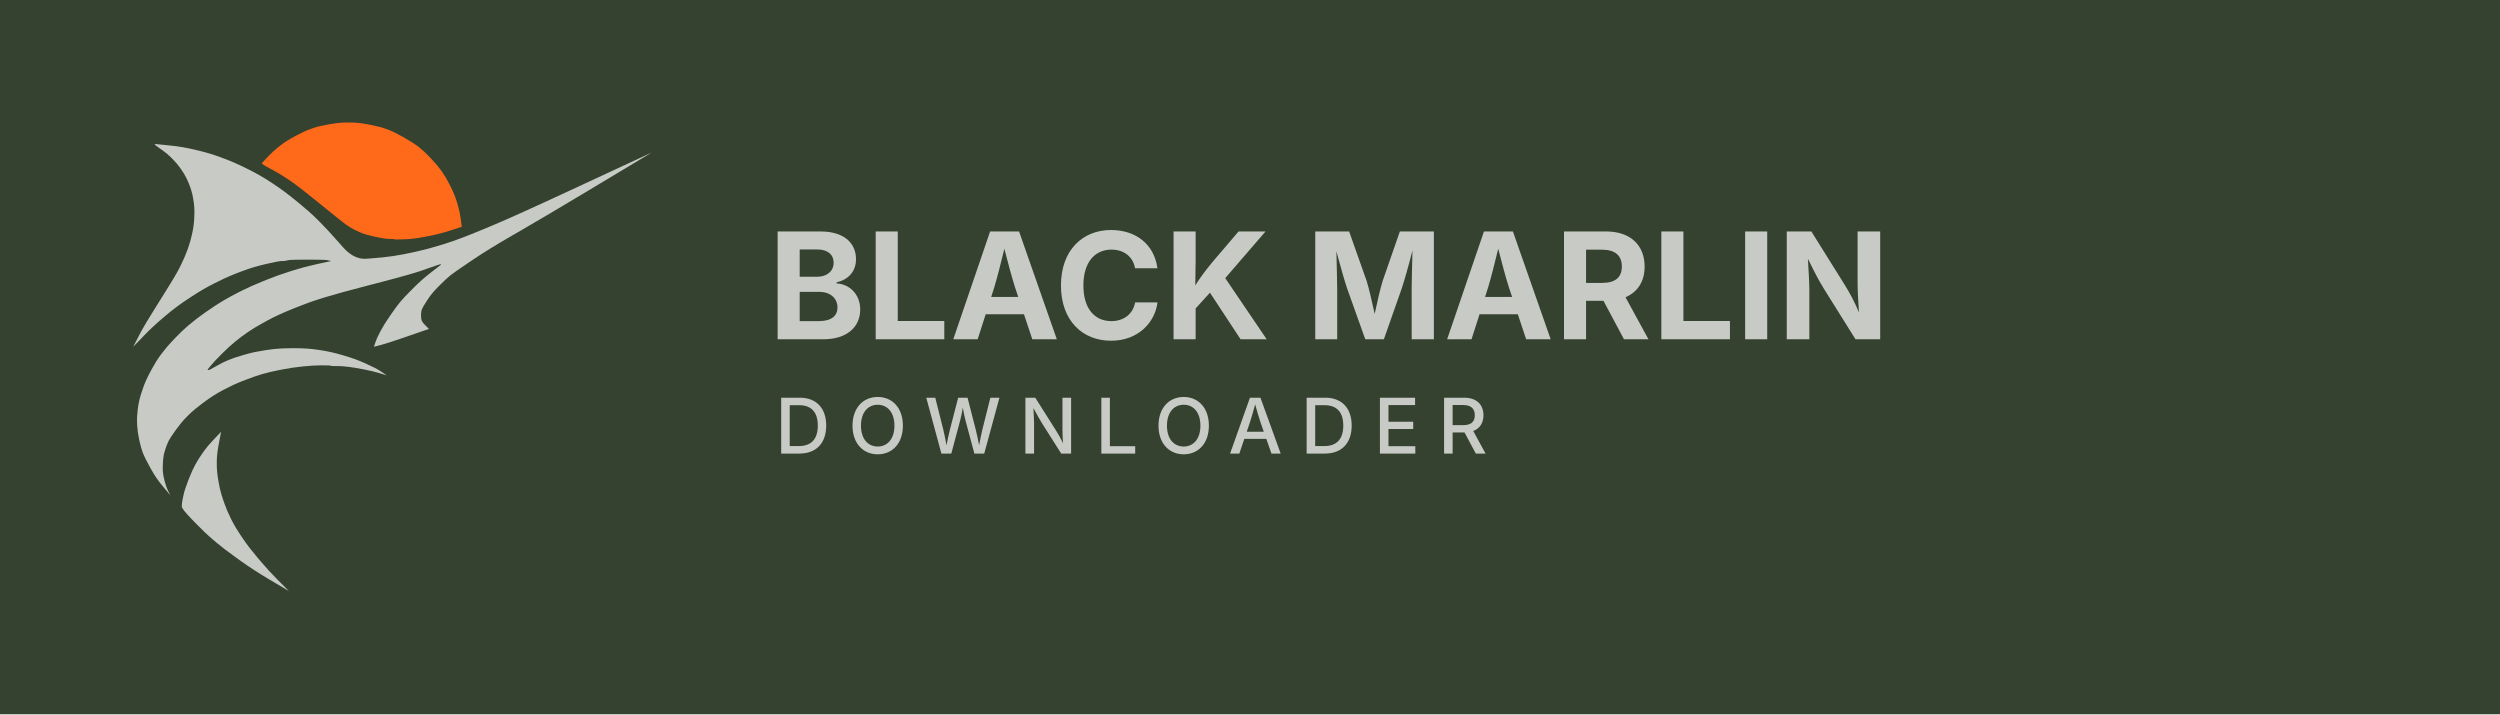
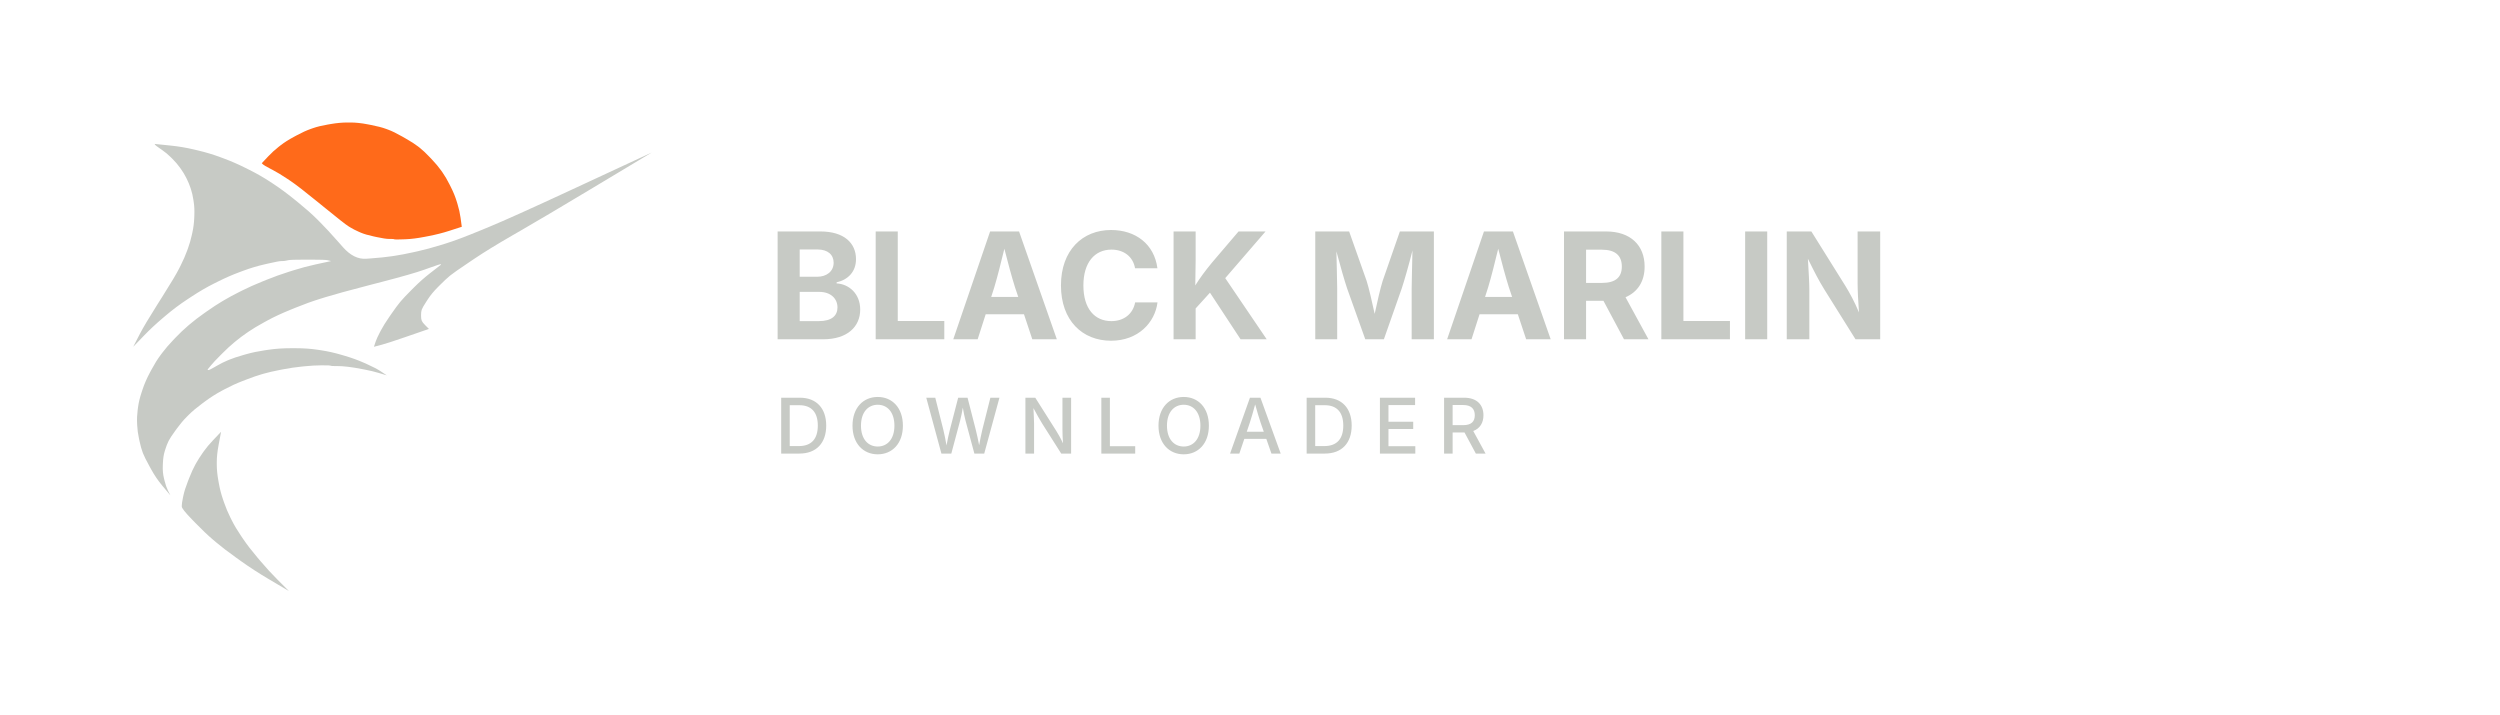
<svg xmlns="http://www.w3.org/2000/svg" viewBox="0 0 1400 400" width="1400" height="400" role="img" aria-label="Black Marlin Downloader" version="1.1" id="svg4">
  <defs id="defs4" />
-   <rect width="1400" height="400" fill="#354230" id="rect1" />
  <g transform="translate(220 200) scale(0.4) translate(-698.5 -638.5)" id="g3">
    <path fill="#C7CAC5" d="M360.28,795.82 L360.28,795.82 Q367.00,808.00 375.40,818.08 L387.00,832.00 Q387.00,832.00 387.00,832.00 L383.52,825.04 Q381.00,820.00 378.90,811.60 L378.10,808.40 Q376.00,800.00 376.42,790.34 L376.58,786.66 Q377.00,777.00 379.10,770.28 L379.90,767.72 Q382.00,761.00 384.10,756.80 L384.90,755.20 Q387.00,751.00 393.72,741.76 L396.28,738.24 Q403.00,729.00 410.14,721.86 L412.86,719.14 Q420.00,712.00 431.34,703.60 L435.66,700.40 Q447.00,692.00 458.76,685.70 L463.24,683.30 Q475.00,677.00 488.02,671.96 L492.98,670.04 Q506.00,665.00 514.82,662.48 L518.18,661.52 Q527.00,659.00 540.02,656.48 L544.98,655.52 Q558.00,653.00 570.60,651.74 L575.40,651.26 Q588.00,650.00 597.66,650.00 L601.34,650.00 Q611.00,650.00 611.42,650.42 L611.58,650.58 Q612.00,651.00 618.30,651.00 L620.70,651.00 Q627.00,651.00 634.14,651.84 L636.86,652.16 Q644.00,653.00 654.92,655.10 L659.08,655.90 Q670.00,658.00 678.40,660.52 L690.00,664.00 Q690.00,664.00 690.00,664.00 L681.30,658.20 Q675.00,654.00 662.82,648.54 L658.18,646.46 Q646.00,641.00 631.72,636.80 L626.28,635.20 Q612.00,631.00 598.14,628.90 L592.86,628.10 Q579.00,626.00 562.20,626.00 L555.80,626.00 Q539.00,626.00 524.72,628.10 L519.28,628.90 Q505.00,631.00 493.24,634.36 L488.76,635.64 Q477.00,639.00 469.86,641.94 L467.14,643.06 Q460.00,646.00 452.02,650.62 L448.98,652.38 Q441.00,657.00 440.16,656.58 L439.00,656.00 Q439.00,656.00 439.00,656.00 L444.22,649.62 Q448.00,645.00 456.82,636.18 L460.18,632.82 Q469.00,624.00 476.14,618.12 L478.86,615.88 Q486.00,610.00 493.98,604.54 L497.02,602.46 Q505.00,597.00 518.02,589.86 L522.98,587.14 Q536.00,580.00 554.48,572.44 L561.52,569.56 Q580.00,562.00 597.64,556.54 L604.36,554.46 Q622.00,549.00 665.68,537.66 L682.32,533.34 Q726.00,522.00 742.38,516.12 L748.62,513.88 Q765.00,508.00 765.42,508.42 L766.00,509.00 Q766.00,509.00 766.00,509.00 L750.34,521.18 Q739.00,530.00 728.50,540.50 L724.50,544.50 Q714.00,555.00 709.80,560.04 L708.20,561.96 Q704.00,567.00 696.44,577.92 L693.56,582.08 Q686.00,593.00 681.80,600.98 L680.20,604.02 Q676.00,612.00 674.32,617.04 L672.00,624.00 Q672.00,624.00 672.00,624.00 L683.02,621.10 Q691.00,619.00 715.36,610.60 L749.00,599.00 Q749.00,599.00 749.00,599.00 L743.78,593.78 Q740.00,590.00 739.16,587.90 L738.84,587.10 Q738.00,585.00 738.00,580.80 L738.00,579.20 Q738.00,575.00 738.84,572.48 L739.16,571.52 Q740.00,569.00 745.46,560.60 L747.54,557.40 Q753.00,549.00 761.40,540.60 L764.60,537.40 Q773.00,529.00 777.62,525.22 L779.38,523.78 Q784.00,520.00 804.58,506.14 L812.42,500.86 Q833.00,487.00 865.76,468.10 L878.24,460.90 Q911.00,442.00 974.00,404.20 L1061.00,352.00 Q1061.00,352.00 1061.00,352.00 L947.32,404.78 Q865.00,443.00 833.50,456.02 L821.50,460.98 Q790.00,474.00 772.36,479.46 L765.64,481.54 Q748.00,487.00 732.88,490.36 L727.12,491.64 Q712.00,495.00 700.66,496.68 L696.34,497.32 Q685.00,499.00 667.78,500.26 L661.22,500.74 Q644.00,502.00 628.46,484.36 L622.54,477.64 Q607.00,460.00 596.50,449.50 L592.50,445.50 Q582.00,435.00 566.46,422.40 L560.54,417.60 Q545.00,405.00 531.56,396.18 L526.44,392.82 Q513.00,384.00 497.88,376.44 L492.12,373.56 Q477.00,366.00 462.30,360.54 L456.70,358.46 Q442.00,353.00 426.04,349.22 L419.96,347.78 Q404.00,344.00 387.62,342.32 L365.00,340.00 Q365.00,340.00 365.00,340.00 L365.58,341.16 Q366.00,342.00 372.72,346.62 L375.28,348.38 Q382.00,353.00 387.88,358.88 L390.12,361.12 Q396.00,367.00 400.20,372.88 L401.80,375.12 Q406.00,381.00 408.94,386.88 L410.06,389.12 Q413.00,395.00 415.10,401.30 L415.90,403.70 Q418.00,410.00 419.26,418.40 L419.74,421.60 Q421.00,430.00 420.58,440.08 L420.42,443.92 Q420.00,454.00 417.90,463.66 L417.10,467.34 Q415.00,477.00 411.64,486.24 L410.36,489.76 Q407.00,499.00 401.54,509.92 L399.46,514.08 Q394.00,525.00 375.94,553.56 L369.06,564.44 Q351.00,593.00 344.28,606.02 L335.00,624.00 Q335.00,624.00 335.00,624.00 L350.66,607.76 Q362.00,596.00 375.86,584.24 L381.14,579.76 Q395.00,568.00 410.96,557.50 L417.04,553.50 Q433.00,543.00 448.12,535.44 L453.88,532.56 Q469.00,525.00 483.70,519.54 L489.30,517.46 Q504.00,512.00 518.70,508.64 L524.30,507.36 Q539.00,504.00 542.36,504.00 L543.64,504.00 Q547.00,504.00 550.36,503.16 L551.64,502.84 Q555.00,502.00 575.58,502.00 L583.42,502.00 Q604.00,502.00 607.36,502.84 L612.00,504.00 Q612.00,504.00 612.00,504.00 L590.54,508.64 Q575.00,512.00 559.04,517.04 L552.96,518.96 Q537.00,524.00 521.46,530.30 L515.54,532.70 Q500.00,539.00 488.24,544.88 L483.76,547.12 Q472.00,553.00 462.76,558.46 L459.24,560.54 Q450.00,566.00 438.66,573.98 L434.34,577.02 Q423.00,585.00 414.60,592.14 L411.40,594.86 Q403.00,602.00 394.18,611.24 L390.82,614.76 Q382.00,624.00 375.70,632.40 L373.30,635.60 Q367.00,644.00 360.70,655.76 L358.30,660.24 Q352.00,672.00 348.22,683.34 L346.78,687.66 Q343.00,699.00 341.74,708.66 L341.26,712.34 Q340.00,722.00 340.42,730.82 L340.58,734.18 Q341.00,743.00 343.10,752.66 L343.90,756.34 Q346.00,766.00 348.10,771.46 L348.90,773.54 Q351.00,779.00 357.72,791.18 Z" id="path1" />
    <path fill="#C7CAC5" d="M458.00,743.00 L458.00,743.00 Q458.00,743.00 458.00,743.00 L446.98,754.60 Q439.00,763.00 433.96,770.14 L432.04,772.86 Q427.00,780.00 423.22,786.72 L421.78,789.28 Q418.00,796.00 413.38,807.76 L411.62,812.24 Q407.00,824.00 405.32,831.98 L404.68,835.02 Q403.00,843.00 403.00,846.36 L403.00,847.64 Q403.00,851.00 416.86,865.28 L422.14,870.72 Q436.00,885.00 446.92,894.24 L451.08,897.76 Q462.00,907.00 479.64,919.60 L486.36,924.40 Q504.00,937.00 524.58,949.18 L553.00,966.00 Q553.00,966.00 553.00,966.00 L536.76,949.76 Q525.00,938.00 513.24,924.14 L508.76,918.86 Q497.00,905.00 489.02,893.24 L485.98,888.76 Q478.00,877.00 472.96,866.92 L471.04,863.08 Q466.00,853.00 462.22,842.08 L460.78,837.92 Q457.00,827.00 454.90,815.24 L454.10,810.76 Q452.00,799.00 452.00,788.92 L452.00,785.08 Q452.00,775.00 454.52,761.56 Z" id="path2" />
    <path fill="#FF6A1A" d="M515.00,367.00 L515.00,367.00 Q515.00,367.00 515.00,367.00 L516.74,368.74 Q518.00,370.00 526.82,374.62 L530.18,376.38 Q539.00,381.00 550.34,388.56 L554.66,391.44 Q566.00,399.00 593.30,421.26 L603.70,429.74 Q631.00,452.00 636.46,455.36 L638.54,456.64 Q644.00,460.00 650.72,462.94 L653.28,464.06 Q660.00,467.00 671.76,469.52 L676.24,470.48 Q688.00,473.00 693.04,473.00 L694.96,473.00 Q700.00,473.00 700.42,473.42 L700.58,473.58 Q701.00,474.00 712.34,473.58 L716.66,473.42 Q728.00,473.00 743.12,470.06 L748.88,468.94 Q764.00,466.00 777.02,461.80 L795.00,456.00 Q795.00,456.00 795.00,456.00 L793.26,443.24 Q792.00,434.00 789.06,424.34 L787.94,420.66 Q785.00,411.00 779.96,400.92 L778.04,397.08 Q773.00,387.00 767.96,379.86 L766.04,377.14 Q761.00,370.00 753.02,361.60 L749.98,358.40 Q742.00,350.00 736.12,345.38 L733.88,343.62 Q728.00,339.00 716.24,332.28 L711.76,329.72 Q700.00,323.00 692.02,320.06 L688.98,318.94 Q681.00,316.00 667.98,313.48 L663.02,312.52 Q650.00,310.00 639.08,310.00 L634.92,310.00 Q624.00,310.00 611.82,312.10 L607.18,312.90 Q595.00,315.00 586.60,317.94 L583.40,319.06 Q575.00,322.00 564.08,327.88 L559.92,330.12 Q549.00,336.00 541.44,341.88 L538.56,344.12 Q531.00,350.00 524.28,357.14 Z" id="path3" />
  </g>
  <path d="m 435.471,190 h 25.492 c 13.617,0 20.75,-7.092 20.75,-16.657 0,-8.957 -6.403,-14.306 -13.212,-14.63 v -0.608 c 6.201,-1.378 10.861,-5.795 10.861,-12.969 0,-9.038 -6.687,-15.522 -19.939,-15.522 h -23.952 z m 12.361,-10.172 v -16.373 h 11.023 c 6.201,0 10.132,3.647 10.132,8.713 0,4.58 -3.202,7.66 -10.456,7.66 z m 0,-24.843 v -15.279 h 10.01 c 5.795,0 8.997,2.999 8.997,7.417 0,4.863 -3.931,7.862 -9.24,7.862 z M 490.386,190 h 38.42 v -10.253 h -26.059 v -50.132 h -12.361 z m 43.445,0 h 13.658 l 4.499,-14.022 h 21.439 L 578.087,190 h 13.739 l -21.155,-60.386 h -16.211 z m 21.236,-23.709 1.743,-5.431 c 1.824,-6.079 3.607,-13.252 5.633,-21.561 2.107,8.227 4.012,15.36 5.958,21.561 l 1.824,5.431 z m 67.113,24.519 c 15.238,0 24.641,-10.253 26.019,-21.48 h -12.523 c -1.216,6.565 -6.403,10.497 -13.293,10.497 -9.321,0 -15.684,-6.89 -15.684,-19.98 0,-12.807 6.282,-20.061 15.725,-20.061 6.89,0 12.077,3.891 13.212,10.456 h 12.523 c -1.783,-13.577 -12.239,-21.439 -25.978,-21.439 -15.927,0 -28.045,11.307 -28.045,31.044 0,19.615 11.956,30.963 28.045,30.963 z M 657.196,190 h 12.361 v -17.265 l 8.024,-8.835 L 694.725,190 h 14.63 l -23.222,-34.246 22.574,-26.14 h -15.117 l -14.792,17.346 c -4.012,4.863 -6.809,8.673 -9.443,12.888 l 0.203,-13.739 v -16.495 h -12.361 z m 79.353,0 h 12.28 v -28.491 c 0,-4.539 -0.324,-13.415 -0.446,-20.75 2.148,8.105 4.58,16.576 5.998,20.75 L 764.553,190 h 10.416 L 784.979,161.509 c 1.418,-4.296 3.972,-13.09 5.998,-21.236 -0.122,7.619 -0.446,16.697 -0.446,21.236 V 190 h 12.442 v -60.386 h -19.048 l -9.646,27.721 c -1.216,3.85 -3.08,11.915 -4.458,18.44 -1.418,-6.565 -3.283,-14.63 -4.499,-18.44 l -9.808,-27.721 h -18.967 z m 73.841,0 h 13.658 l 4.499,-14.022 h 21.439 L 854.646,190 h 13.739 L 847.229,129.614 h -16.211 z m 21.236,-23.709 1.743,-5.431 c 1.824,-6.079 3.607,-13.252 5.633,-21.561 2.107,8.227 4.012,15.36 5.958,21.561 l 1.824,5.431 z M 875.841,190 h 12.361 v -21.561 h 9.727 L 909.438,190 h 13.698 l -12.847,-23.546 c 6.89,-2.958 10.699,-8.916 10.699,-17.184 0,-11.875 -7.862,-19.656 -21.601,-19.656 h -23.546 z m 12.361,-31.571 v -18.602 h 8.875 c 7.579,0 11.145,3.364 11.145,9.443 0,6.039 -3.566,9.159 -11.104,9.159 z M 930.351,190 h 38.42 v -10.253 h -26.059 v -50.132 h -12.361 z m 59.291,-60.386 H 977.281 V 190 h 12.361 z M 1000.585,190 h 12.645 v -27.761 c 0,-3.566 -0.365,-10.051 -0.81,-17.346 3.728,7.538 5.957,11.956 9.321,17.386 L 1039.085,190 h 13.82 v -60.386 h -12.645 v 28.977 c 0,3.972 0.324,10.456 0.77,16.373 -2.634,-6.282 -5.188,-10.861 -7.579,-14.792 l -19.088,-30.558 h -13.779 z" id="text3" style="font-weight:700;font-size:83px;font-family:Inter;fill:#c7cac5" aria-label="BLACK MARLIN" />
  <path d="m 447.647,254 c 9.511,0 15.033,-5.9 15.033,-15.684 0,-9.721 -5.522,-15.6 -14.739,-15.6 H 437.464 V 254 Z m -5.396,-4.199 v -22.886 h 5.375 c 6.824,0 10.351,4.052 10.351,11.401 0,7.412 -3.527,11.485 -10.603,11.485 z m 49.284,4.619 c 8.104,0 14.088,-6.047 14.088,-16.041 0,-10.036 -5.984,-16.083 -14.088,-16.083 -8.125,0 -14.13,6.047 -14.13,16.083 0,9.994 6.005,16.041 14.13,16.041 z m 0,-4.367 c -5.375,0 -9.385,-4.115 -9.385,-11.674 0,-7.58 4.01,-11.716 9.385,-11.716 5.333,0 9.343,4.115 9.343,11.716 0,7.559 -4.01,11.674 -9.343,11.674 z M 527.192,254 h 5.543 l 4.955,-18.54 c 0.609,-2.31 1.029,-4.619 1.491,-7.181 0.462,2.708 0.945,5.081 1.491,7.181 L 545.648,254 h 5.522 l 8.524,-31.284 h -5.081 l -4.514,17.931 c -0.651,2.729 -1.239,5.711 -1.785,8.671 -0.588,-2.96 -1.176,-5.942 -1.89,-8.671 l -4.598,-17.931 h -5.249 l -4.64,17.931 c -0.714,2.75 -1.323,5.774 -1.89,8.797 -0.525,-3.023 -1.113,-6.047 -1.785,-8.797 l -4.514,-17.931 h -5.039 z m 47.037,0 h 4.85 v -16.692 c 0,-1.617 -0.168,-4.85 -0.357,-8.776 2.268,4.199 3.464,6.362 4.997,8.818 L 594.281,254 h 5.543 v -31.284 h -4.85 v 17.805 c 0,1.806 0.084,4.724 0.315,7.748 -1.386,-3.002 -2.792,-5.375 -3.758,-6.929 l -11.779,-18.624 h -5.522 z m 42.523,0 h 18.959 v -4.115 h -14.172 v -27.169 h -4.787 z m 46.134,0.42 c 8.104,0 14.088,-6.047 14.088,-16.041 0,-10.036 -5.984,-16.083 -14.088,-16.083 -8.125,0 -14.13,6.047 -14.13,16.083 0,9.994 6.005,16.041 14.13,16.041 z m 0,-4.367 c -5.375,0 -9.385,-4.115 -9.385,-11.674 0,-7.58 4.01,-11.716 9.385,-11.716 5.333,0 9.343,4.115 9.343,11.716 0,7.559 -4.01,11.674 -9.343,11.674 z M 688.844,254 h 5.186 l 2.792,-8.251 h 12.304 L 712.002,254 h 5.186 l -11.338,-31.284 h -5.879 z m 9.343,-12.241 1.743,-5.165 c 0.777,-2.394 1.743,-5.648 2.96,-10.12 1.239,4.43 2.184,7.622 3.023,10.12 l 1.806,5.165 z M 741.907,254 c 9.511,0 15.033,-5.9 15.033,-15.684 0,-9.721 -5.522,-15.6 -14.739,-15.6 H 731.724 V 254 Z m -5.396,-4.199 v -22.886 h 5.375 c 6.824,0 10.351,4.052 10.351,11.401 0,7.412 -3.527,11.485 -10.603,11.485 z M 772.756,254 h 19.82 v -4.115 h -15.033 v -9.637 h 13.857 v -4.094 h -13.857 v -9.322 h 14.907 v -4.115 h -19.694 z m 35.93,0 h 4.787 v -11.821 h 6.383 c 0.084,0 0.189,0 0.273,0 L 826.47,254 h 5.438 L 825.021,241.36 c 3.8,-1.428 5.711,-4.619 5.711,-8.818 0,-5.774 -3.59,-9.826 -10.834,-9.826 h -11.212 z m 4.787,-15.915 v -11.275 h 5.879 c 4.619,0 6.53,2.205 6.53,5.732 0,3.506 -1.911,5.543 -6.488,5.543 z" id="text4" style="font-weight:500;font-size:43px;font-family:Inter;letter-spacing:10;fill:#c7cac5" aria-label="DOWNLOADER" />
</svg>
